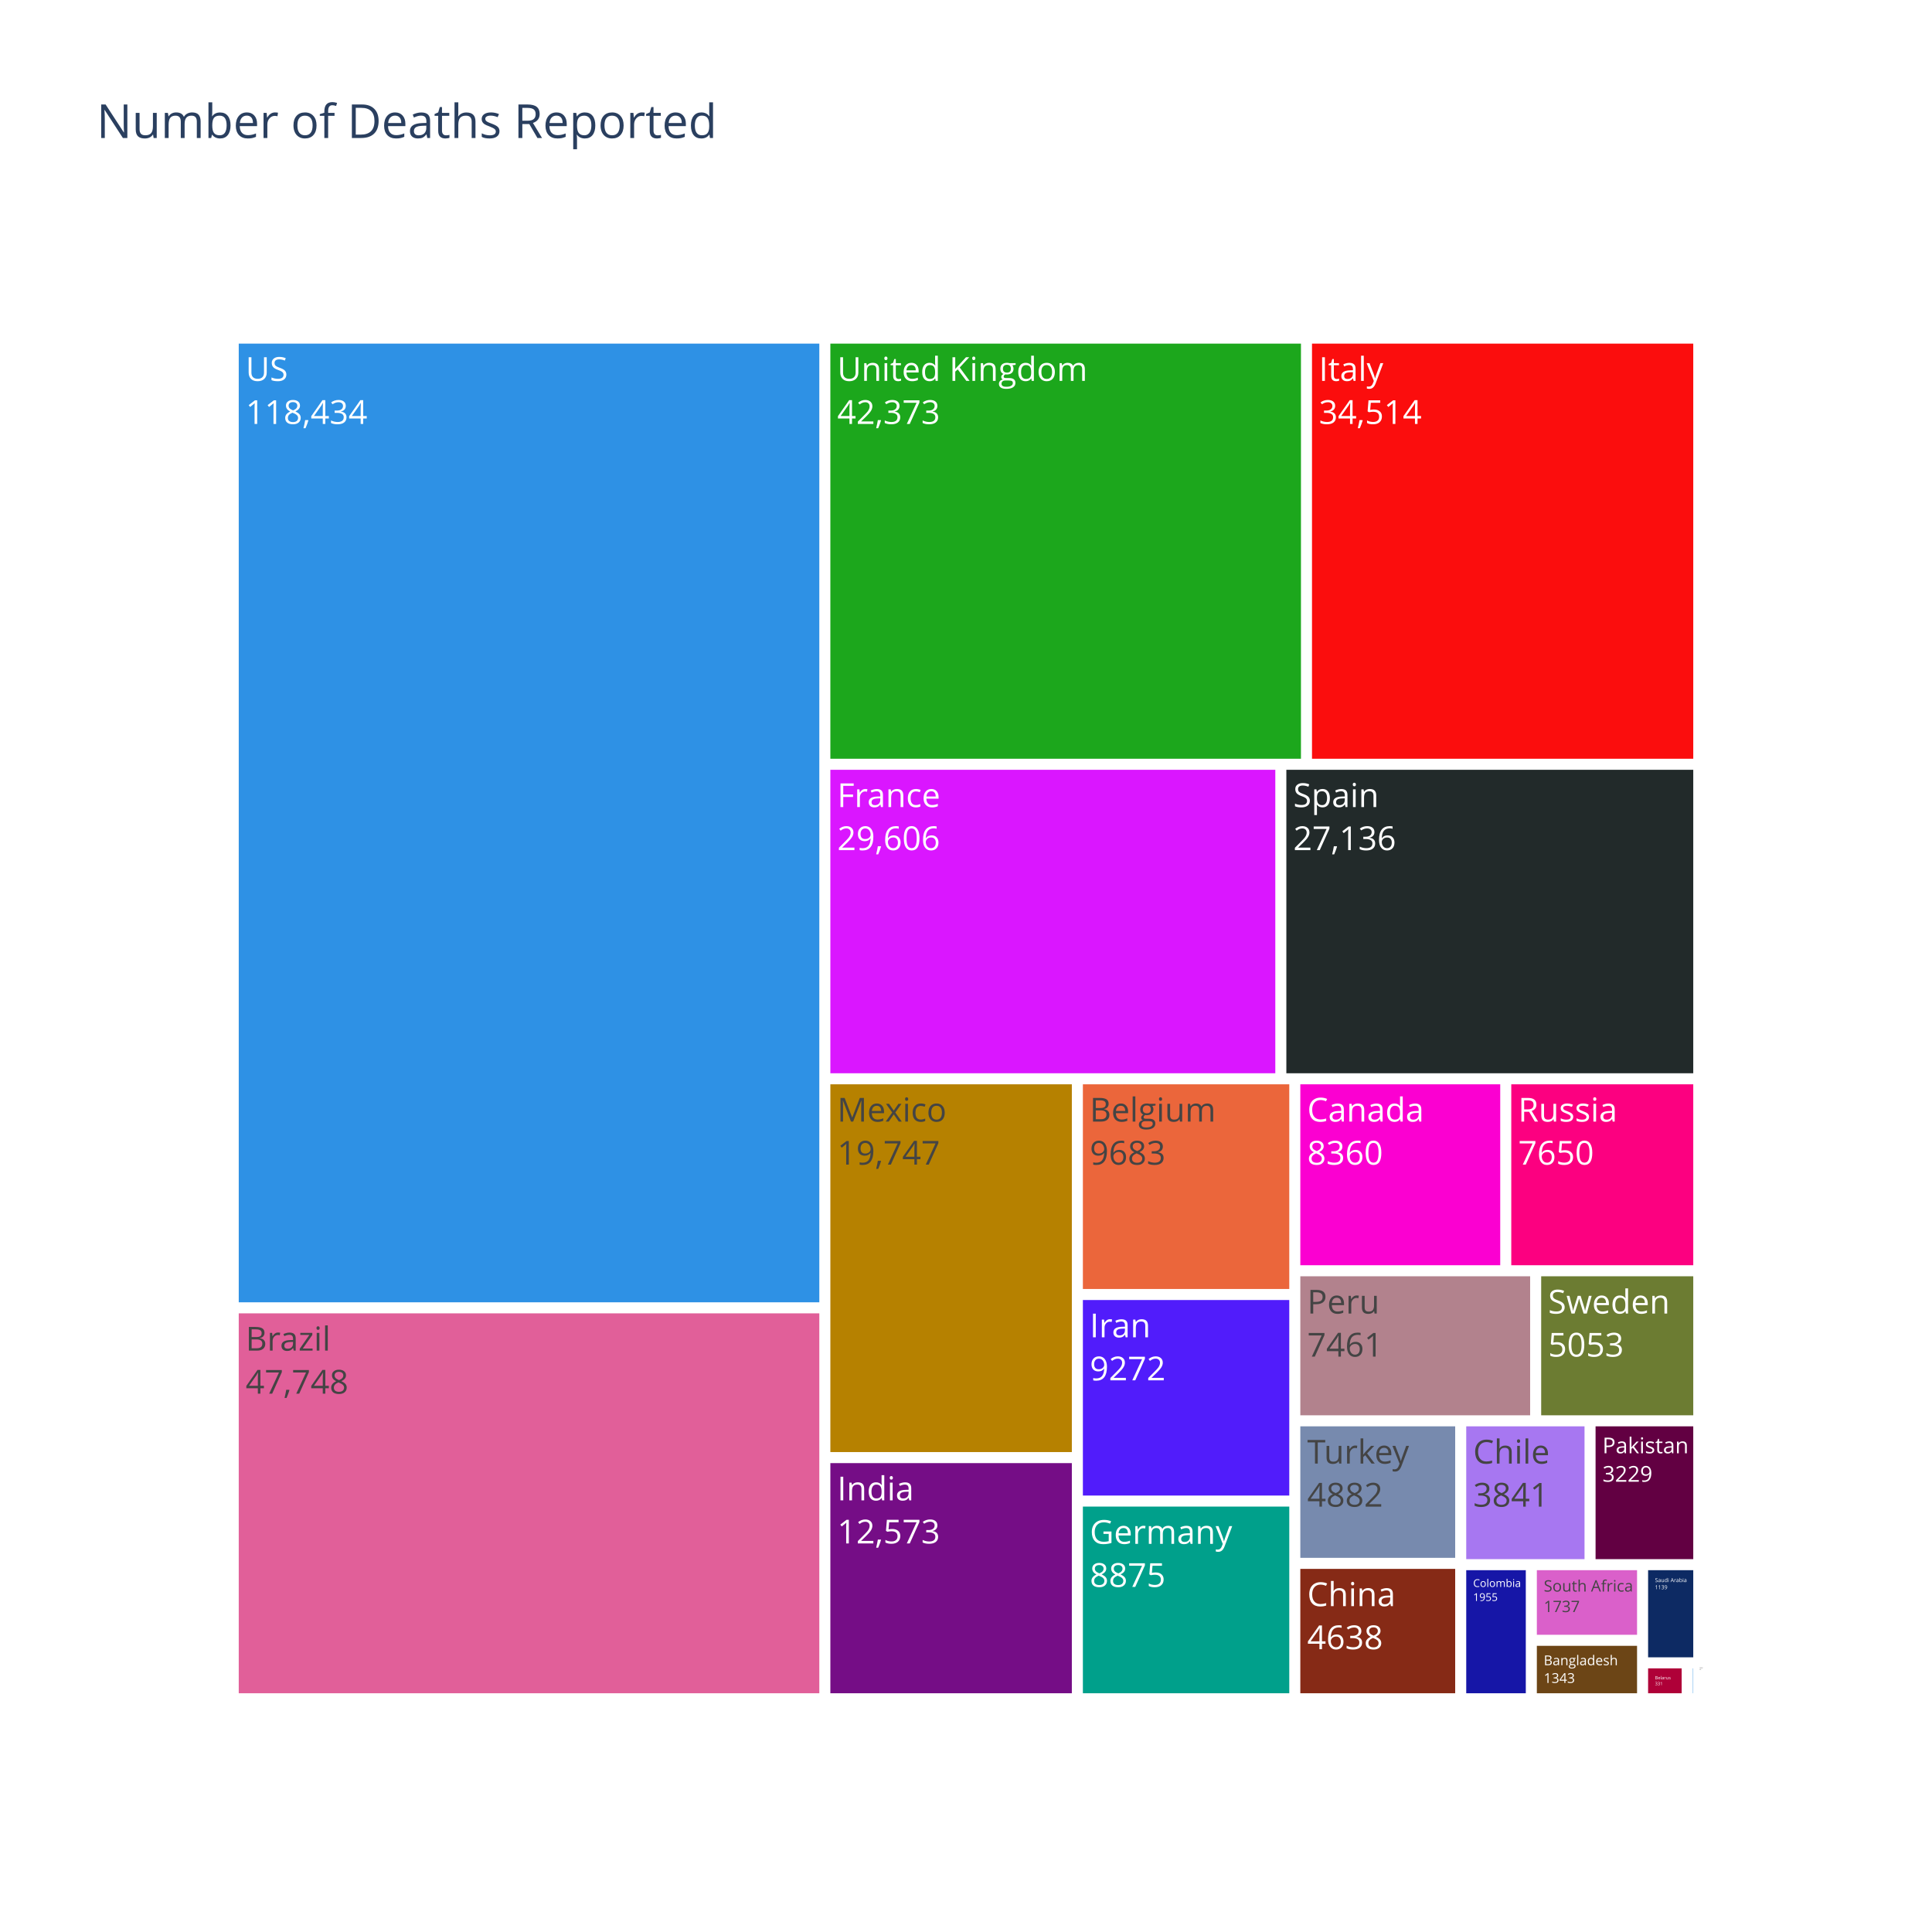
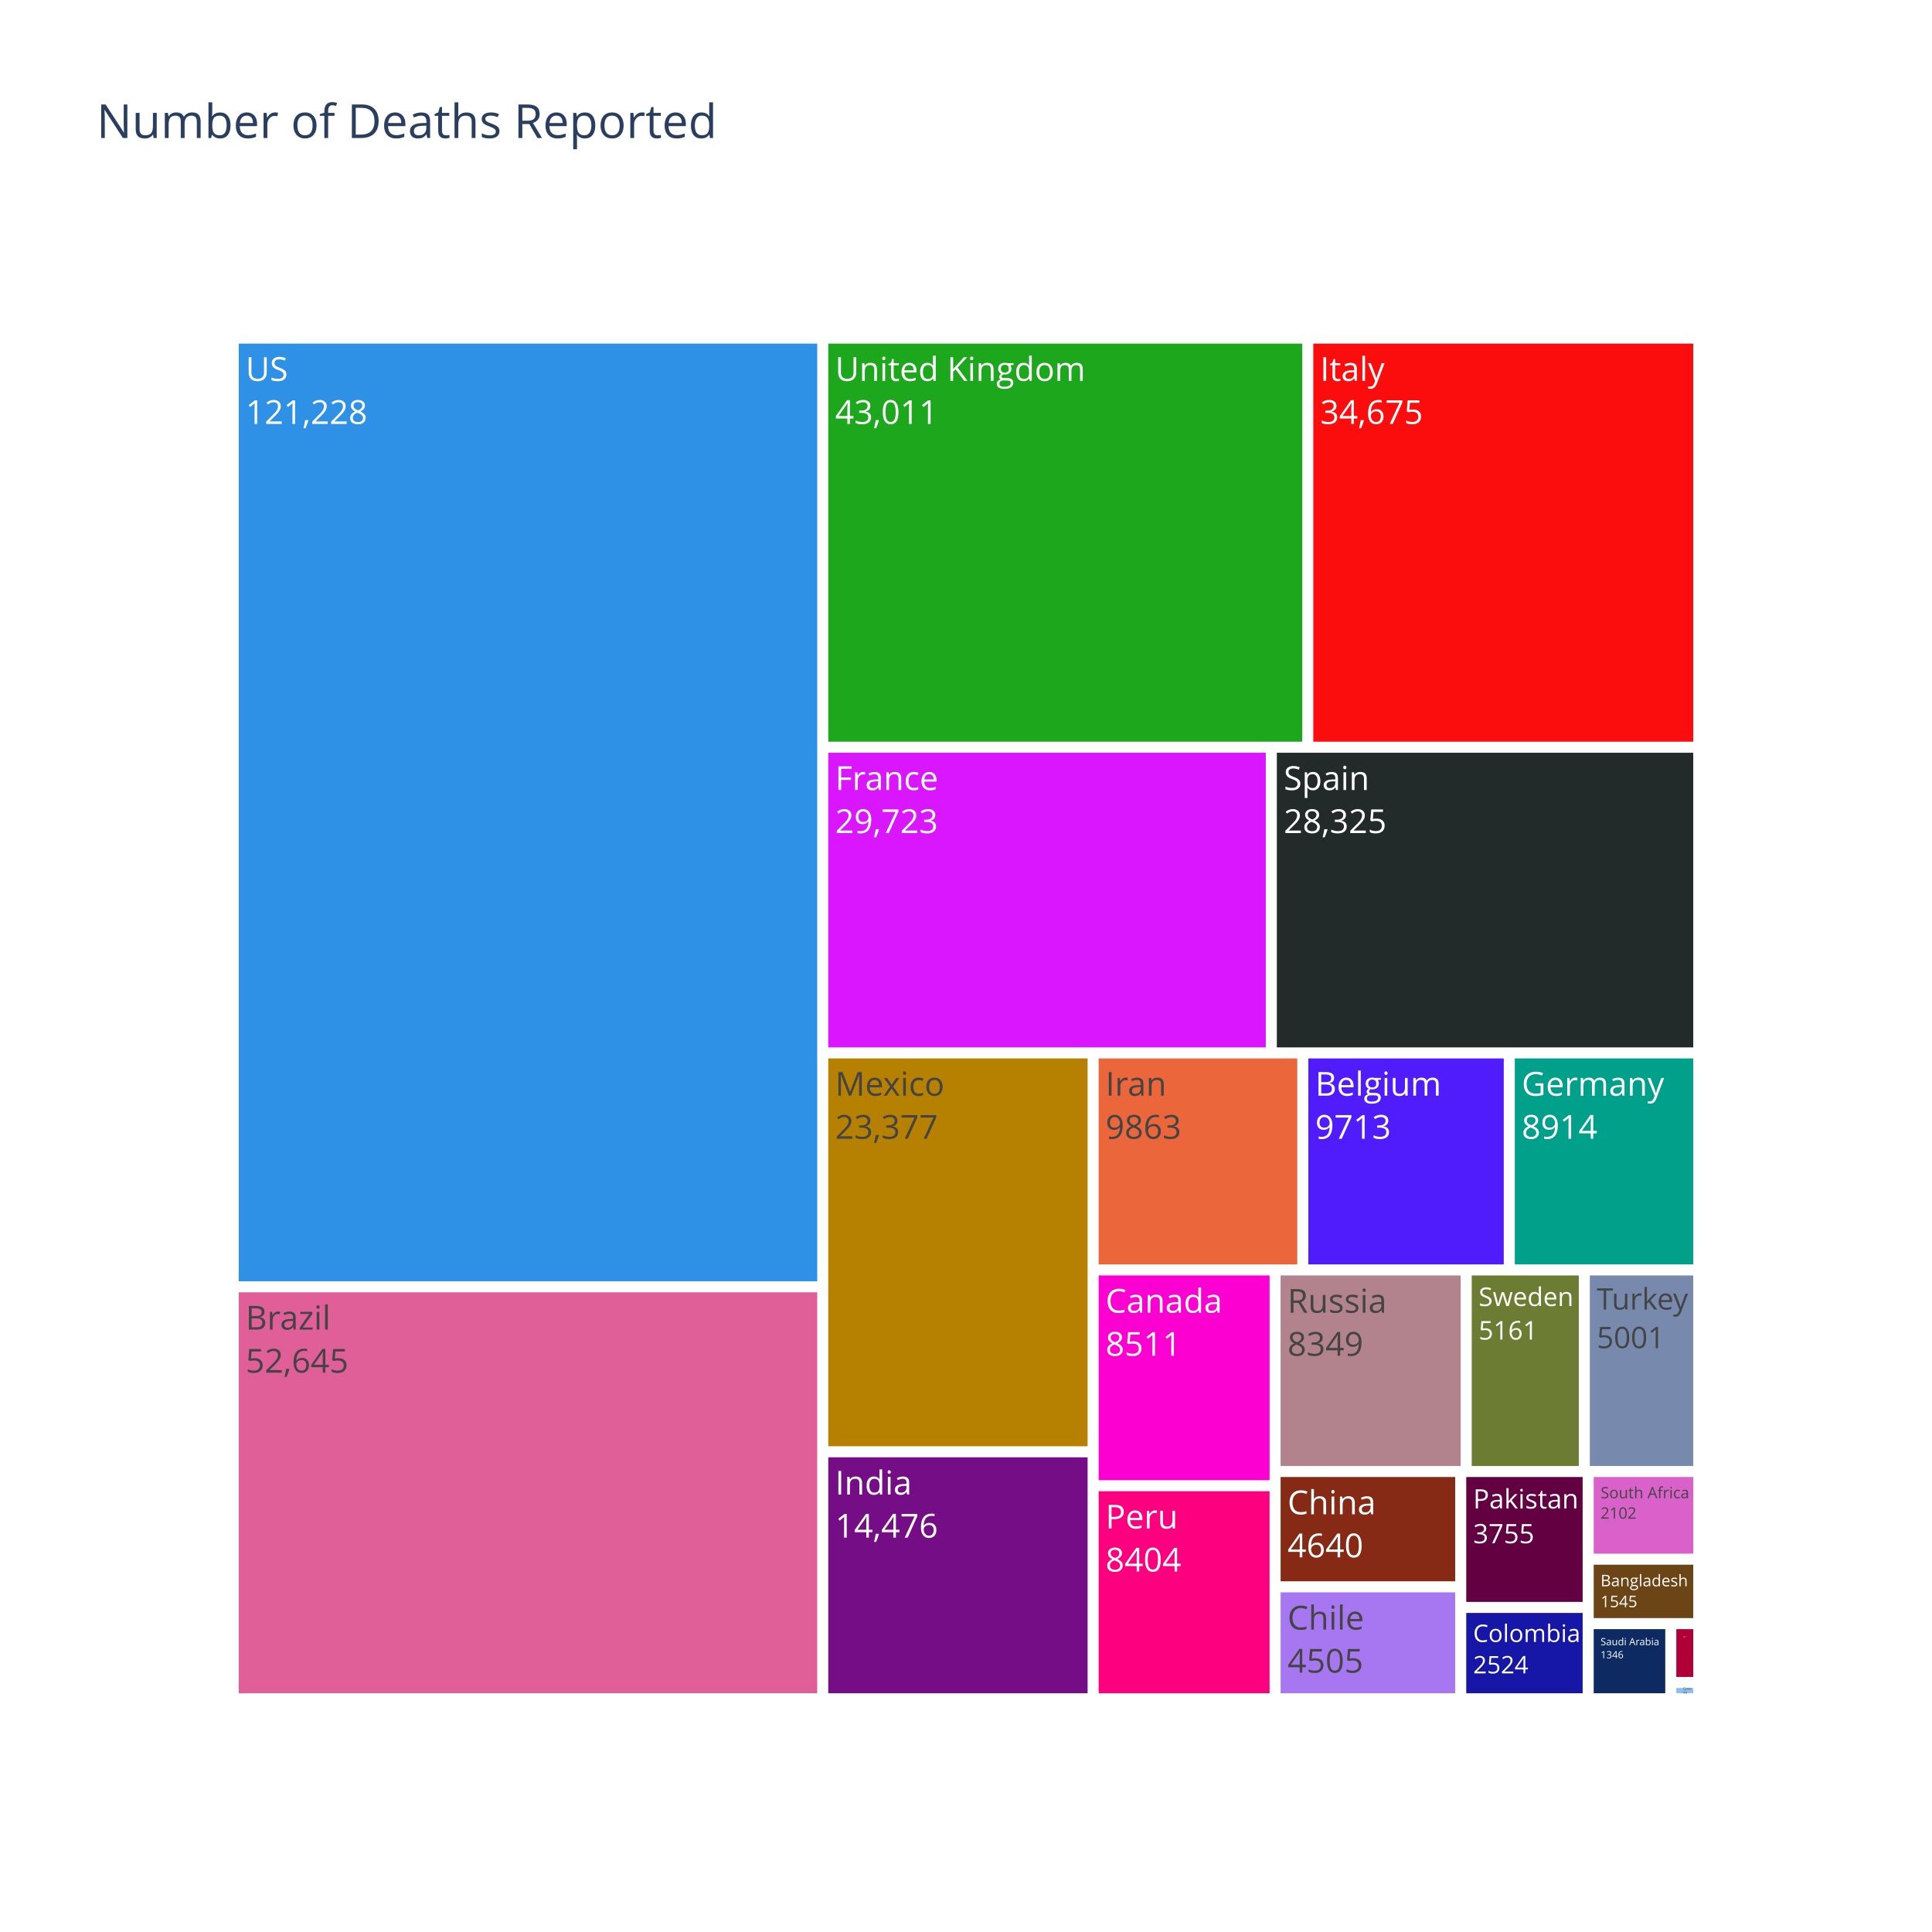
<svg xmlns="http://www.w3.org/2000/svg" class="main-svg" width="700" height="700" style="" viewBox="0 0 700 700">
  <rect x="0" y="0" width="700" height="700" style="fill: rgb(255, 255, 255); fill-opacity: 1;" />
-   <defs id="defs-93313b">
+   <defs id="defs-8f7957">
    <g class="clips" />
    <g class="gradients" />
  </defs>
  <g class="bglayer" />
  <g class="layer-below">
    <g class="imagelayer" />
    <g class="shapelayer" />
  </g>
  <g class="cartesianlayer" />
  <g class="polarlayer" />
  <g class="ternarylayer" />
  <g class="geolayer" />
  <g class="funnelarealayer" />
  <g class="pielayer" />
  <g class="treemaplayer">
    <g class="trace treemap" style="opacity: 1;">
      <g class="slice cursor-pointer">
        <path class="surface" d="M80,100L620,100L620,620L80,620Z" style="pointer-events: all; stroke-width: 0; fill: rgb(0, 0, 0); fill-opacity: 0; stroke: rgb(0, 0, 0); stroke-opacity: 0; opacity: 0;" />
        <g class="slicetext">
          <text data-notex="1" class="slicetext" text-anchor="start" x="0" y="0" style="font-family: 'Open Sans', verdana, arial, sans-serif; font-size: 12px; fill: rgb(42, 63, 95); fill-opacity: 1; white-space: pre;" transform="translate(86,114)"> </text>
        </g>
      </g>
      <g class="slice cursor-pointer">
-         <path class="surface" d="M86,124L297.355,124L297.355,472.349L86,472.349Z" style="pointer-events: all; stroke-width: 1; fill: rgb(46, 145, 229); fill-opacity: 1; stroke: rgb(255, 255, 255); stroke-opacity: 1; opacity: 1;" />
+         <path class="surface" d="M86,124L296.596,124L296.596,464.73L86,464.73Z" style="pointer-events: all; stroke-width: 1; fill: rgb(46, 145, 229); fill-opacity: 1; stroke: rgb(255, 255, 255); stroke-opacity: 1; opacity: 1;" />
        <g class="slicetext">
          <text data-notex="1" class="slicetext" text-anchor="start" x="0" y="0" style="font-family: 'Open Sans', verdana, arial, sans-serif; font-size: 12px; fill: rgb(255, 255, 255); fill-opacity: 1; white-space: pre;" transform="translate(89,138)">
            <tspan class="line" dy="0em" x="0" y="0">US</tspan>
-             <tspan class="line" dy="1.3em" x="0" y="0">118,434</tspan>
-           </text>
-         </g>
-       </g>
-       <g class="slice cursor-pointer">
-         <path class="surface" d="M86,475.349L297.355,475.349L297.355,614L86,614Z" style="pointer-events: all; stroke-width: 1; fill: rgb(225, 95, 153); fill-opacity: 1; stroke: rgb(255, 255, 255); stroke-opacity: 1; opacity: 1;" />
-         <g class="slicetext">
-           <text data-notex="1" class="slicetext" text-anchor="start" x="0" y="0" style="font-family: 'Open Sans', verdana, arial, sans-serif; font-size: 12px; fill: rgb(68, 68, 68); fill-opacity: 1; white-space: pre;" transform="translate(89,489.3495)">
+             <tspan class="line" dy="1.3em" x="0" y="0">121,228</tspan>
+           </text>
+         </g>
+       </g>
+       <g class="slice cursor-pointer">
+         <path class="surface" d="M86,467.73L296.596,467.73L296.596,614L86,614Z" style="pointer-events: all; stroke-width: 1; fill: rgb(225, 95, 153); fill-opacity: 1; stroke: rgb(255, 255, 255); stroke-opacity: 1; opacity: 1;" />
+         <g class="slicetext">
+           <text data-notex="1" class="slicetext" text-anchor="start" x="0" y="0" style="font-family: 'Open Sans', verdana, arial, sans-serif; font-size: 12px; fill: rgb(68, 68, 68); fill-opacity: 1; white-space: pre;" transform="translate(89,481.7302)">
            <tspan class="line" dy="0em" x="0" y="0">Brazil</tspan>
-             <tspan class="line" dy="1.3em" x="0" y="0">47,748</tspan>
-           </text>
-         </g>
-       </g>
-       <g class="slice cursor-pointer">
-         <path class="surface" d="M300.355,124L471.86,124L471.86,275.41L300.355,275.41Z" style="pointer-events: all; stroke-width: 1; fill: rgb(28, 167, 28); fill-opacity: 1; stroke: rgb(255, 255, 255); stroke-opacity: 1; opacity: 1;" />
-         <g class="slicetext">
-           <text data-notex="1" class="slicetext" text-anchor="start" x="0" y="0" style="font-family: 'Open Sans', verdana, arial, sans-serif; font-size: 12px; fill: rgb(255, 255, 255); fill-opacity: 1; white-space: pre;" transform="translate(303.3549,138)">
+             <tspan class="line" dy="1.3em" x="0" y="0">52,645</tspan>
+           </text>
+         </g>
+       </g>
+       <g class="slice cursor-pointer">
+         <path class="surface" d="M299.596,124L472.327,124L472.327,269.23L299.596,269.23Z" style="pointer-events: all; stroke-width: 1; fill: rgb(28, 167, 28); fill-opacity: 1; stroke: rgb(255, 255, 255); stroke-opacity: 1; opacity: 1;" />
+         <g class="slicetext">
+           <text data-notex="1" class="slicetext" text-anchor="start" x="0" y="0" style="font-family: 'Open Sans', verdana, arial, sans-serif; font-size: 12px; fill: rgb(255, 255, 255); fill-opacity: 1; white-space: pre;" transform="translate(302.5958,138)">
            <tspan class="line" dy="0em" x="0" y="0">United Kingdom</tspan>
-             <tspan class="line" dy="1.3em" x="0" y="0">42,373</tspan>
-           </text>
-         </g>
-       </g>
-       <g class="slice cursor-pointer">
-         <path class="surface" d="M474.86,124L614,124L614,275.41L474.86,275.41Z" style="pointer-events: all; stroke-width: 1; fill: rgb(251, 13, 13); fill-opacity: 1; stroke: rgb(255, 255, 255); stroke-opacity: 1; opacity: 1;" />
-         <g class="slicetext">
-           <text data-notex="1" class="slicetext" text-anchor="start" x="0" y="0" style="font-family: 'Open Sans', verdana, arial, sans-serif; font-size: 12px; fill: rgb(255, 255, 255); fill-opacity: 1; white-space: pre;" transform="translate(477.8604,138)">
+             <tspan class="line" dy="1.3em" x="0" y="0">43,011</tspan>
+           </text>
+         </g>
+       </g>
+       <g class="slice cursor-pointer">
+         <path class="surface" d="M475.327,124L614,124L614,269.23L475.327,269.23Z" style="pointer-events: all; stroke-width: 1; fill: rgb(251, 13, 13); fill-opacity: 1; stroke: rgb(255, 255, 255); stroke-opacity: 1; opacity: 1;" />
+         <g class="slicetext">
+           <text data-notex="1" class="slicetext" text-anchor="start" x="0" y="0" style="font-family: 'Open Sans', verdana, arial, sans-serif; font-size: 12px; fill: rgb(255, 255, 255); fill-opacity: 1; white-space: pre;" transform="translate(478.3272,138)">
            <tspan class="line" dy="0em" x="0" y="0">Italy</tspan>
-             <tspan class="line" dy="1.3em" x="0" y="0">34,514</tspan>
-           </text>
-         </g>
-       </g>
-       <g class="slice cursor-pointer">
-         <path class="surface" d="M300.355,278.41L462.569,278.41L462.569,389.364L300.355,389.364Z" style="pointer-events: all; stroke-width: 1; fill: rgb(218, 22, 255); fill-opacity: 1; stroke: rgb(255, 255, 255); stroke-opacity: 1; opacity: 1;" />
-         <g class="slicetext">
-           <text data-notex="1" class="slicetext" text-anchor="start" x="0" y="0" style="font-family: 'Open Sans', verdana, arial, sans-serif; font-size: 12px; fill: rgb(255, 255, 255); fill-opacity: 1; white-space: pre;" transform="translate(303.3549,292.4104)">
+             <tspan class="line" dy="1.3em" x="0" y="0">34,675</tspan>
+           </text>
+         </g>
+       </g>
+       <g class="slice cursor-pointer">
+         <path class="surface" d="M299.596,272.23L459.12,272.23L459.12,379.99L299.596,379.99Z" style="pointer-events: all; stroke-width: 1; fill: rgb(218, 22, 255); fill-opacity: 1; stroke: rgb(255, 255, 255); stroke-opacity: 1; opacity: 1;" />
+         <g class="slicetext">
+           <text data-notex="1" class="slicetext" text-anchor="start" x="0" y="0" style="font-family: 'Open Sans', verdana, arial, sans-serif; font-size: 12px; fill: rgb(255, 255, 255); fill-opacity: 1; white-space: pre;" transform="translate(302.5958,286.2305)">
            <tspan class="line" dy="0em" x="0" y="0">France</tspan>
-             <tspan class="line" dy="1.3em" x="0" y="0">29,606</tspan>
-           </text>
-         </g>
-       </g>
-       <g class="slice cursor-pointer">
-         <path class="surface" d="M465.569,278.41L614,278.41L614,389.364L465.569,389.364Z" style="pointer-events: all; stroke-width: 1; fill: rgb(34, 42, 42); fill-opacity: 1; stroke: rgb(255, 255, 255); stroke-opacity: 1; opacity: 1;" />
-         <g class="slicetext">
-           <text data-notex="1" class="slicetext" text-anchor="start" x="0" y="0" style="font-family: 'Open Sans', verdana, arial, sans-serif; font-size: 12px; fill: rgb(255, 255, 255); fill-opacity: 1; white-space: pre;" transform="translate(468.5693,292.4104)">
+             <tspan class="line" dy="1.3em" x="0" y="0">29,723</tspan>
+           </text>
+         </g>
+       </g>
+       <g class="slice cursor-pointer">
+         <path class="surface" d="M462.12,272.23L614,272.23L614,379.99L462.12,379.99Z" style="pointer-events: all; stroke-width: 1; fill: rgb(34, 42, 42); fill-opacity: 1; stroke: rgb(255, 255, 255); stroke-opacity: 1; opacity: 1;" />
+         <g class="slicetext">
+           <text data-notex="1" class="slicetext" text-anchor="start" x="0" y="0" style="font-family: 'Open Sans', verdana, arial, sans-serif; font-size: 12px; fill: rgb(255, 255, 255); fill-opacity: 1; white-space: pre;" transform="translate(465.12,286.2305)">
            <tspan class="line" dy="0em" x="0" y="0">Spain</tspan>
-             <tspan class="line" dy="1.3em" x="0" y="0">27,136</tspan>
-           </text>
-         </g>
-       </g>
-       <g class="slice cursor-pointer">
-         <path class="surface" d="M300.355,392.364L388.848,392.364L388.848,526.613L300.355,526.613Z" style="pointer-events: all; stroke-width: 1; fill: rgb(182, 129, 0); fill-opacity: 1; stroke: rgb(255, 255, 255); stroke-opacity: 1; opacity: 1;" />
-         <g class="slicetext">
-           <text data-notex="1" class="slicetext" text-anchor="start" x="0" y="0" style="font-family: 'Open Sans', verdana, arial, sans-serif; font-size: 12px; fill: rgb(68, 68, 68); fill-opacity: 1; white-space: pre;" transform="translate(303.3549,406.3641)">
+             <tspan class="line" dy="1.3em" x="0" y="0">28,325</tspan>
+           </text>
+         </g>
+       </g>
+       <g class="slice cursor-pointer">
+         <path class="surface" d="M299.596,382.99L394.561,382.99L394.561,524.508L299.596,524.508Z" style="pointer-events: all; stroke-width: 1; fill: rgb(182, 129, 0); fill-opacity: 1; stroke: rgb(255, 255, 255); stroke-opacity: 1; opacity: 1;" />
+         <g class="slicetext">
+           <text data-notex="1" class="slicetext" text-anchor="start" x="0" y="0" style="font-family: 'Open Sans', verdana, arial, sans-serif; font-size: 12px; fill: rgb(68, 68, 68); fill-opacity: 1; white-space: pre;" transform="translate(302.5958,396.9902)">
            <tspan class="line" dy="0em" x="0" y="0">Mexico</tspan>
-             <tspan class="line" dy="1.3em" x="0" y="0">19,747</tspan>
-           </text>
-         </g>
-       </g>
-       <g class="slice cursor-pointer">
-         <path class="surface" d="M300.355,529.613L388.848,529.613L388.848,614L300.355,614Z" style="pointer-events: all; stroke-width: 1; fill: rgb(117, 13, 134); fill-opacity: 1; stroke: rgb(255, 255, 255); stroke-opacity: 1; opacity: 1;" />
-         <g class="slicetext">
-           <text data-notex="1" class="slicetext" text-anchor="start" x="0" y="0" style="font-family: 'Open Sans', verdana, arial, sans-serif; font-size: 12px; fill: rgb(255, 255, 255); fill-opacity: 1; white-space: pre;" transform="translate(303.3549,543.613)">
+             <tspan class="line" dy="1.3em" x="0" y="0">23,377</tspan>
+           </text>
+         </g>
+       </g>
+       <g class="slice cursor-pointer">
+         <path class="surface" d="M299.596,527.508L394.561,527.508L394.561,614L299.596,614Z" style="pointer-events: all; stroke-width: 1; fill: rgb(117, 13, 134); fill-opacity: 1; stroke: rgb(255, 255, 255); stroke-opacity: 1; opacity: 1;" />
+         <g class="slicetext">
+           <text data-notex="1" class="slicetext" text-anchor="start" x="0" y="0" style="font-family: 'Open Sans', verdana, arial, sans-serif; font-size: 12px; fill: rgb(255, 255, 255); fill-opacity: 1; white-space: pre;" transform="translate(302.5958,541.5084)">
            <tspan class="line" dy="0em" x="0" y="0">India</tspan>
-             <tspan class="line" dy="1.3em" x="0" y="0">12,573</tspan>
-           </text>
-         </g>
-       </g>
-       <g class="slice cursor-pointer">
-         <path class="surface" d="M391.848,392.364L467.631,392.364L467.631,467.523L391.848,467.523Z" style="pointer-events: all; stroke-width: 1; fill: rgb(235, 102, 59); fill-opacity: 1; stroke: rgb(255, 255, 255); stroke-opacity: 1; opacity: 1;" />
-         <g class="slicetext">
-           <text data-notex="1" class="slicetext" text-anchor="start" x="0" y="0" style="font-family: 'Open Sans', verdana, arial, sans-serif; font-size: 12px; fill: rgb(68, 68, 68); fill-opacity: 1; white-space: pre;" transform="translate(394.8481,406.3641)">
+             <tspan class="line" dy="1.3em" x="0" y="0">14,476</tspan>
+           </text>
+         </g>
+       </g>
+       <g class="slice cursor-pointer">
+         <path class="surface" d="M397.561,382.99L470.529,382.99L470.529,458.62L397.561,458.62Z" style="pointer-events: all; stroke-width: 1; fill: rgb(235, 102, 59); fill-opacity: 1; stroke: rgb(255, 255, 255); stroke-opacity: 1; opacity: 1;" />
+         <g class="slicetext">
+           <text data-notex="1" class="slicetext" text-anchor="start" x="0" y="0" style="font-family: 'Open Sans', verdana, arial, sans-serif; font-size: 12px; fill: rgb(68, 68, 68); fill-opacity: 1; white-space: pre;" transform="translate(400.5614,396.9902)">
+             <tspan class="line" dy="0em" x="0" y="0">Iran</tspan>
+             <tspan class="line" dy="1.3em" x="0" y="0">9863</tspan>
+           </text>
+         </g>
+       </g>
+       <g class="slice cursor-pointer">
+         <path class="surface" d="M473.529,382.99L545.342,382.99L545.342,458.62L473.529,458.62Z" style="pointer-events: all; stroke-width: 1; fill: rgb(81, 28, 251); fill-opacity: 1; stroke: rgb(255, 255, 255); stroke-opacity: 1; opacity: 1;" />
+         <g class="slicetext">
+           <text data-notex="1" class="slicetext" text-anchor="start" x="0" y="0" style="font-family: 'Open Sans', verdana, arial, sans-serif; font-size: 12px; fill: rgb(255, 255, 255); fill-opacity: 1; white-space: pre;" transform="translate(476.5292,396.9902)">
            <tspan class="line" dy="0em" x="0" y="0">Belgium</tspan>
-             <tspan class="line" dy="1.3em" x="0" y="0">9683</tspan>
-           </text>
-         </g>
-       </g>
-       <g class="slice cursor-pointer">
-         <path class="surface" d="M391.848,470.523L467.631,470.523L467.631,542.364L391.848,542.364Z" style="pointer-events: all; stroke-width: 1; fill: rgb(81, 28, 251); fill-opacity: 1; stroke: rgb(255, 255, 255); stroke-opacity: 1; opacity: 1;" />
-         <g class="slicetext">
-           <text data-notex="1" class="slicetext" text-anchor="start" x="0" y="0" style="font-family: 'Open Sans', verdana, arial, sans-serif; font-size: 12px; fill: rgb(255, 255, 255); fill-opacity: 1; white-space: pre;" transform="translate(394.8481,484.5226)">
-             <tspan class="line" dy="0em" x="0" y="0">Iran</tspan>
-             <tspan class="line" dy="1.3em" x="0" y="0">9272</tspan>
-           </text>
-         </g>
-       </g>
-       <g class="slice cursor-pointer">
-         <path class="surface" d="M391.848,545.364L467.631,545.364L467.631,614L391.848,614Z" style="pointer-events: all; stroke-width: 1; fill: rgb(0, 160, 139); fill-opacity: 1; stroke: rgb(255, 255, 255); stroke-opacity: 1; opacity: 1;" />
-         <g class="slicetext">
-           <text data-notex="1" class="slicetext" text-anchor="start" x="0" y="0" style="font-family: 'Open Sans', verdana, arial, sans-serif; font-size: 12px; fill: rgb(255, 255, 255); fill-opacity: 1; white-space: pre;" transform="translate(394.8481,559.3635)">
+             <tspan class="line" dy="1.3em" x="0" y="0">9713</tspan>
+           </text>
+         </g>
+       </g>
+       <g class="slice cursor-pointer">
+         <path class="surface" d="M548.342,382.99L614,382.99L614,458.62L548.342,458.62Z" style="pointer-events: all; stroke-width: 1; fill: rgb(0, 160, 139); fill-opacity: 1; stroke: rgb(255, 255, 255); stroke-opacity: 1; opacity: 1;" />
+         <g class="slicetext">
+           <text data-notex="1" class="slicetext" text-anchor="start" x="0" y="0" style="font-family: 'Open Sans', verdana, arial, sans-serif; font-size: 12px; fill: rgb(255, 255, 255); fill-opacity: 1; white-space: pre;" transform="translate(551.3417,396.9902)">
            <tspan class="line" dy="0em" x="0" y="0">Germany</tspan>
-             <tspan class="line" dy="1.3em" x="0" y="0">8875</tspan>
-           </text>
-         </g>
-       </g>
-       <g class="slice cursor-pointer">
-         <path class="surface" d="M470.631,392.364L544.061,392.364L544.061,458.921L470.631,458.921Z" style="pointer-events: all; stroke-width: 1; fill: rgb(251, 0, 209); fill-opacity: 1; stroke: rgb(255, 255, 255); stroke-opacity: 1; opacity: 1;" />
-         <g class="slicetext">
-           <text data-notex="1" class="slicetext" text-anchor="start" x="0" y="0" style="font-family: 'Open Sans', verdana, arial, sans-serif; font-size: 12px; fill: rgb(255, 255, 255); fill-opacity: 1; white-space: pre;" transform="translate(473.6307,406.3641)">
+             <tspan class="line" dy="1.3em" x="0" y="0">8914</tspan>
+           </text>
+         </g>
+       </g>
+       <g class="slice cursor-pointer">
+         <path class="surface" d="M397.561,461.62L460.492,461.62L460.492,536.801L397.561,536.801Z" style="pointer-events: all; stroke-width: 1; fill: rgb(251, 0, 209); fill-opacity: 1; stroke: rgb(255, 255, 255); stroke-opacity: 1; opacity: 1;" />
+         <g class="slicetext">
+           <text data-notex="1" class="slicetext" text-anchor="start" x="0" y="0" style="font-family: 'Open Sans', verdana, arial, sans-serif; font-size: 12px; fill: rgb(255, 255, 255); fill-opacity: 1; white-space: pre;" transform="translate(400.5614,475.62)">
            <tspan class="line" dy="0em" x="0" y="0">Canada</tspan>
-             <tspan class="line" dy="1.3em" x="0" y="0">8360</tspan>
-           </text>
-         </g>
-       </g>
-       <g class="slice cursor-pointer">
-         <path class="surface" d="M547.061,392.364L614,392.364L614,458.921L547.061,458.921Z" style="pointer-events: all; stroke-width: 1; fill: rgb(252, 0, 128); fill-opacity: 1; stroke: rgb(255, 255, 255); stroke-opacity: 1; opacity: 1;" />
-         <g class="slicetext">
-           <text data-notex="1" class="slicetext" text-anchor="start" x="0" y="0" style="font-family: 'Open Sans', verdana, arial, sans-serif; font-size: 12px; fill: rgb(255, 255, 255); fill-opacity: 1; white-space: pre;" transform="translate(550.0609,406.3641)">
+             <tspan class="line" dy="1.3em" x="0" y="0">8511</tspan>
+           </text>
+         </g>
+       </g>
+       <g class="slice cursor-pointer">
+         <path class="surface" d="M397.561,539.801L460.492,539.801L460.492,614L397.561,614Z" style="pointer-events: all; stroke-width: 1; fill: rgb(252, 0, 128); fill-opacity: 1; stroke: rgb(255, 255, 255); stroke-opacity: 1; opacity: 1;" />
+         <g class="slicetext">
+           <text data-notex="1" class="slicetext" text-anchor="start" x="0" y="0" style="font-family: 'Open Sans', verdana, arial, sans-serif; font-size: 12px; fill: rgb(255, 255, 255); fill-opacity: 1; white-space: pre;" transform="translate(400.5614,553.8014)">
+             <tspan class="line" dy="0em" x="0" y="0">Peru</tspan>
+             <tspan class="line" dy="1.3em" x="0" y="0">8404</tspan>
+           </text>
+         </g>
+       </g>
+       <g class="slice cursor-pointer">
+         <path class="surface" d="M463.492,461.62L529.728,461.62L529.728,531.651L463.492,531.651Z" style="pointer-events: all; stroke-width: 1; fill: rgb(178, 130, 141); fill-opacity: 1; stroke: rgb(255, 255, 255); stroke-opacity: 1; opacity: 1;" />
+         <g class="slicetext">
+           <text data-notex="1" class="slicetext" text-anchor="start" x="0" y="0" style="font-family: 'Open Sans', verdana, arial, sans-serif; font-size: 12px; fill: rgb(68, 68, 68); fill-opacity: 1; white-space: pre;" transform="translate(466.4916,475.62)">
            <tspan class="line" dy="0em" x="0" y="0">Russia</tspan>
-             <tspan class="line" dy="1.3em" x="0" y="0">7650</tspan>
-           </text>
-         </g>
-       </g>
-       <g class="slice cursor-pointer">
-         <path class="surface" d="M470.631,461.921L554.898,461.921L554.898,513.289L470.631,513.289Z" style="pointer-events: all; stroke-width: 1; fill: rgb(178, 130, 141); fill-opacity: 1; stroke: rgb(255, 255, 255); stroke-opacity: 1; opacity: 1;" />
-         <g class="slicetext">
-           <text data-notex="1" class="slicetext" text-anchor="start" x="0" y="0" style="font-family: 'Open Sans', verdana, arial, sans-serif; font-size: 12px; fill: rgb(68, 68, 68); fill-opacity: 1; white-space: pre;" transform="translate(473.6307,475.9206)">
-             <tspan class="line" dy="0em" x="0" y="0">Peru</tspan>
-             <tspan class="line" dy="1.3em" x="0" y="0">7461</tspan>
-           </text>
-         </g>
-       </g>
-       <g class="slice cursor-pointer">
-         <path class="surface" d="M557.898,461.921L614,461.921L614,513.289L557.898,513.289Z" style="pointer-events: all; stroke-width: 1; fill: rgb(108, 124, 50); fill-opacity: 1; stroke: rgb(255, 255, 255); stroke-opacity: 1; opacity: 1;" />
-         <g class="slicetext">
-           <text data-notex="1" class="slicetext" text-anchor="start" x="0" y="0" style="font-family: 'Open Sans', verdana, arial, sans-serif; font-size: 12px; fill: rgb(255, 255, 255); fill-opacity: 1; white-space: pre;" transform="translate(560.8979,475.9206)">
+             <tspan class="line" dy="1.3em" x="0" y="0">8349</tspan>
+           </text>
+         </g>
+       </g>
+       <g class="slice cursor-pointer">
+         <path class="surface" d="M532.728,461.62L572.528,461.62L572.528,531.651L532.728,531.651Z" style="pointer-events: all; stroke-width: 1; fill: rgb(108, 124, 50); fill-opacity: 1; stroke: rgb(255, 255, 255); stroke-opacity: 1; opacity: 1;" />
+         <g class="slicetext">
+           <text data-notex="1" class="slicetext" text-anchor="start" x="0" y="0" style="font-family: 'Open Sans', verdana, arial, sans-serif; font-size: 12px; fill: rgb(255, 255, 255); fill-opacity: 1; white-space: pre;" transform="translate(535.7284,473.1916)scale(0.7792333)">
            <tspan class="line" dy="0em" x="0" y="0">Sweden</tspan>
-             <tspan class="line" dy="1.3em" x="0" y="0">5053</tspan>
-           </text>
-         </g>
-       </g>
-       <g class="slice cursor-pointer">
-         <path class="surface" d="M470.631,516.289L527.742,516.289L527.742,564.935L470.631,564.935Z" style="pointer-events: all; stroke-width: 1; fill: rgb(119, 138, 174); fill-opacity: 1; stroke: rgb(255, 255, 255); stroke-opacity: 1; opacity: 1;" />
-         <g class="slicetext">
-           <text data-notex="1" class="slicetext" text-anchor="start" x="0" y="0" style="font-family: 'Open Sans', verdana, arial, sans-serif; font-size: 12px; fill: rgb(68, 68, 68); fill-opacity: 1; white-space: pre;" transform="translate(473.6307,530.2886)">
+             <tspan class="line" dy="1.3em" x="0" y="0">5161</tspan>
+           </text>
+         </g>
+       </g>
+       <g class="slice cursor-pointer">
+         <path class="surface" d="M575.528,461.62L614,461.62L614,531.651L575.528,531.651Z" style="pointer-events: all; stroke-width: 1; fill: rgb(119, 138, 174); fill-opacity: 1; stroke: rgb(255, 255, 255); stroke-opacity: 1; opacity: 1;" />
+         <g class="slicetext">
+           <text data-notex="1" class="slicetext" text-anchor="start" x="0" y="0" style="font-family: 'Open Sans', verdana, arial, sans-serif; font-size: 12px; fill: rgb(68, 68, 68); fill-opacity: 1; white-space: pre;" transform="translate(578.5276,474.4779)scale(0.8961764)">
            <tspan class="line" dy="0em" x="0" y="0">Turkey</tspan>
-             <tspan class="line" dy="1.3em" x="0" y="0">4882</tspan>
-           </text>
-         </g>
-       </g>
-       <g class="slice cursor-pointer">
-         <path class="surface" d="M470.631,567.935L527.742,567.935L527.742,614L470.631,614Z" style="pointer-events: all; stroke-width: 1; fill: rgb(134, 42, 22); fill-opacity: 1; stroke: rgb(255, 255, 255); stroke-opacity: 1; opacity: 1;" />
-         <g class="slicetext">
-           <text data-notex="1" class="slicetext" text-anchor="start" x="0" y="0" style="font-family: 'Open Sans', verdana, arial, sans-serif; font-size: 12px; fill: rgb(255, 255, 255); fill-opacity: 1; white-space: pre;" transform="translate(473.6307,581.9349)">
+             <tspan class="line" dy="1.3em" x="0" y="0">5001</tspan>
+           </text>
+         </g>
+       </g>
+       <g class="slice cursor-pointer">
+         <path class="surface" d="M463.492,534.651L527.748,534.651L527.748,573.433L463.492,573.433Z" style="pointer-events: all; stroke-width: 1; fill: rgb(134, 42, 22); fill-opacity: 1; stroke: rgb(255, 255, 255); stroke-opacity: 1; opacity: 1;" />
+         <g class="slicetext">
+           <text data-notex="1" class="slicetext" text-anchor="start" x="0" y="0" style="font-family: 'Open Sans', verdana, arial, sans-serif; font-size: 12px; fill: rgb(255, 255, 255); fill-opacity: 1; white-space: pre;" transform="translate(466.4916,548.6506)">
            <tspan class="line" dy="0em" x="0" y="0">China</tspan>
-             <tspan class="line" dy="1.3em" x="0" y="0">4638</tspan>
-           </text>
-         </g>
-       </g>
-       <g class="slice cursor-pointer">
-         <path class="surface" d="M530.742,516.289L574.604,516.289L574.604,565.41L530.742,565.41Z" style="pointer-events: all; stroke-width: 1; fill: rgb(167, 119, 241); fill-opacity: 1; stroke: rgb(255, 255, 255); stroke-opacity: 1; opacity: 1;" />
-         <g class="slicetext">
-           <text data-notex="1" class="slicetext" text-anchor="start" x="0" y="0" style="font-family: 'Open Sans', verdana, arial, sans-serif; font-size: 12px; fill: rgb(68, 68, 68); fill-opacity: 1; white-space: pre;" transform="translate(533.7418,530.2886)">
+             <tspan class="line" dy="1.3em" x="0" y="0">4640</tspan>
+           </text>
+         </g>
+       </g>
+       <g class="slice cursor-pointer">
+         <path class="surface" d="M463.492,576.433L527.748,576.433L527.748,614L463.492,614Z" style="pointer-events: all; stroke-width: 1; fill: rgb(167, 119, 241); fill-opacity: 1; stroke: rgb(255, 255, 255); stroke-opacity: 1; opacity: 1;" />
+         <g class="slicetext">
+           <text data-notex="1" class="slicetext" text-anchor="start" x="0" y="0" style="font-family: 'Open Sans', verdana, arial, sans-serif; font-size: 12px; fill: rgb(68, 68, 68); fill-opacity: 1; white-space: pre;" transform="translate(466.4916,590.4332)">
            <tspan class="line" dy="0em" x="0" y="0">Chile</tspan>
-             <tspan class="line" dy="1.3em" x="0" y="0">3841</tspan>
-           </text>
-         </g>
-       </g>
-       <g class="slice cursor-pointer">
-         <path class="surface" d="M577.604,516.289L614,516.289L614,565.41L577.604,565.41Z" style="pointer-events: all; stroke-width: 1; fill: rgb(98, 0, 66); fill-opacity: 1; stroke: rgb(255, 255, 255); stroke-opacity: 1; opacity: 1;" />
-         <g class="slicetext">
-           <text data-notex="1" class="slicetext" text-anchor="start" x="0" y="0" style="font-family: 'Open Sans', verdana, arial, sans-serif; font-size: 12px; fill: rgb(255, 255, 255); fill-opacity: 1; white-space: pre;" transform="translate(580.6043,526.5522)scale(0.6603275)">
+             <tspan class="line" dy="1.3em" x="0" y="0">4505</tspan>
+           </text>
+         </g>
+       </g>
+       <g class="slice cursor-pointer">
+         <path class="surface" d="M530.748,534.651L573.926,534.651L573.926,580.898L530.748,580.898Z" style="pointer-events: all; stroke-width: 1; fill: rgb(98, 0, 66); fill-opacity: 1; stroke: rgb(255, 255, 255); stroke-opacity: 1; opacity: 1;" />
+         <g class="slicetext">
+           <text data-notex="1" class="slicetext" text-anchor="start" x="0" y="0" style="font-family: 'Open Sans', verdana, arial, sans-serif; font-size: 12px; fill: rgb(255, 255, 255); fill-opacity: 1; white-space: pre;" transform="translate(533.7476,546.5351)scale(0.8076747)">
            <tspan class="line" dy="0em" x="0" y="0">Pakistan</tspan>
-             <tspan class="line" dy="1.3em" x="0" y="0">3229</tspan>
-           </text>
-         </g>
-       </g>
-       <g class="slice cursor-pointer">
-         <path class="surface" d="M530.742,568.41L553.327,568.41L553.327,614L530.742,614Z" style="pointer-events: all; stroke-width: 1; fill: rgb(22, 22, 167); fill-opacity: 1; stroke: rgb(255, 255, 255); stroke-opacity: 1; opacity: 1;" />
-         <g class="slicetext">
-           <text data-notex="1" class="slicetext" text-anchor="start" x="0" y="0" style="font-family: 'Open Sans', verdana, arial, sans-serif; font-size: 12px; fill: rgb(255, 255, 255); fill-opacity: 1; white-space: pre;" transform="translate(533.7418,574.9861)scale(0.3251083)">
+             <tspan class="line" dy="1.3em" x="0" y="0">3755</tspan>
+           </text>
+         </g>
+       </g>
+       <g class="slice cursor-pointer">
+         <path class="surface" d="M530.748,583.898L573.926,583.898L573.926,614L530.748,614Z" style="pointer-events: all; stroke-width: 1; fill: rgb(22, 22, 167); fill-opacity: 1; stroke: rgb(255, 255, 255); stroke-opacity: 1; opacity: 1;" />
+         <g class="slicetext">
+           <text data-notex="1" class="slicetext" text-anchor="start" x="0" y="0" style="font-family: 'Open Sans', verdana, arial, sans-serif; font-size: 12px; fill: rgb(255, 255, 255); fill-opacity: 1; white-space: pre;" transform="translate(533.7476,594.914)scale(0.7287626)">
            <tspan class="line" dy="0em" x="0" y="0">Colombia</tspan>
-             <tspan class="line" dy="1.3em" x="0" y="0">1955</tspan>
-           </text>
-         </g>
-       </g>
-       <g class="slice cursor-pointer">
-         <path class="surface" d="M556.327,568.41L593.636,568.41L593.636,592.813L556.327,592.813Z" style="pointer-events: all; stroke-width: 1; fill: rgb(218, 96, 202); fill-opacity: 1; stroke: rgb(255, 255, 255); stroke-opacity: 1; opacity: 1;" />
-         <g class="slicetext">
-           <text data-notex="1" class="slicetext" text-anchor="start" x="0" y="0" style="font-family: 'Open Sans', verdana, arial, sans-serif; font-size: 12px; fill: rgb(68, 68, 68); fill-opacity: 1; white-space: pre;" transform="translate(559.3274,576.6516)scale(0.4765188)">
+             <tspan class="line" dy="1.3em" x="0" y="0">2524</tspan>
+           </text>
+         </g>
+       </g>
+       <g class="slice cursor-pointer">
+         <path class="surface" d="M576.926,534.651L614,534.651L614,563.418L576.926,563.418Z" style="pointer-events: all; stroke-width: 1; fill: rgb(218, 96, 202); fill-opacity: 1; stroke: rgb(255, 255, 255); stroke-opacity: 1; opacity: 1;" />
+         <g class="slicetext">
+           <text data-notex="1" class="slicetext" text-anchor="start" x="0" y="0" style="font-family: 'Open Sans', verdana, arial, sans-serif; font-size: 12px; fill: rgb(68, 68, 68); fill-opacity: 1; white-space: pre;" transform="translate(579.9259,542.8531)scale(0.4729475)">
            <tspan class="line" dy="0em" x="0" y="0">South Africa</tspan>
-             <tspan class="line" dy="1.3em" x="0" y="0">1737</tspan>
-           </text>
-         </g>
-       </g>
-       <g class="slice cursor-pointer">
-         <path class="surface" d="M556.327,595.813L593.636,595.813L593.636,614L556.327,614Z" style="pointer-events: all; stroke-width: 1; fill: rgb(108, 69, 22); fill-opacity: 1; stroke: rgb(255, 255, 255); stroke-opacity: 1; opacity: 1;" />
-         <g class="slicetext">
-           <text data-notex="1" class="slicetext" text-anchor="start" x="0" y="0" style="font-family: 'Open Sans', verdana, arial, sans-serif; font-size: 12px; fill: rgb(255, 255, 255); fill-opacity: 1; white-space: pre;" transform="translate(559.3274,603.3404)scale(0.4115982)">
+             <tspan class="line" dy="1.3em" x="0" y="0">2102</tspan>
+           </text>
+         </g>
+       </g>
+       <g class="slice cursor-pointer">
+         <path class="surface" d="M576.926,566.418L614,566.418L614,586.767L576.926,586.767Z" style="pointer-events: all; stroke-width: 1; fill: rgb(108, 69, 22); fill-opacity: 1; stroke: rgb(255, 255, 255); stroke-opacity: 1; opacity: 1;" />
+         <g class="slicetext">
+           <text data-notex="1" class="slicetext" text-anchor="start" x="0" y="0" style="font-family: 'Open Sans', verdana, arial, sans-serif; font-size: 12px; fill: rgb(255, 255, 255); fill-opacity: 1; white-space: pre;" transform="translate(579.9259,574.7484)scale(0.4846165)">
            <tspan class="line" dy="0em" x="0" y="0">Bangladesh</tspan>
-             <tspan class="line" dy="1.3em" x="0" y="0">1343</tspan>
-           </text>
-         </g>
-       </g>
-       <g class="slice cursor-pointer">
-         <path class="surface" d="M596.636,568.41L614,568.41L614,600.978L596.636,600.978Z" style="pointer-events: all; stroke-width: 1; fill: rgb(13, 42, 99); fill-opacity: 1; stroke: rgb(255, 255, 255); stroke-opacity: 1; opacity: 1;" />
-         <g class="slicetext">
-           <text data-notex="1" class="slicetext" text-anchor="start" x="0" y="0" style="font-family: 'Open Sans', verdana, arial, sans-serif; font-size: 12px; fill: rgb(255, 255, 255); fill-opacity: 1; white-space: pre;" transform="translate(599.6362,573.2203)scale(0.1645807)">
+             <tspan class="line" dy="1.3em" x="0" y="0">1545</tspan>
+           </text>
+         </g>
+       </g>
+       <g class="slice cursor-pointer">
+         <path class="surface" d="M576.926,589.767L603.859,589.767L603.859,614L576.926,614Z" style="pointer-events: all; stroke-width: 1; fill: rgb(13, 42, 99); fill-opacity: 1; stroke: rgb(255, 255, 255); stroke-opacity: 1; opacity: 1;" />
+         <g class="slicetext">
+           <text data-notex="1" class="slicetext" text-anchor="start" x="0" y="0" style="font-family: 'Open Sans', verdana, arial, sans-serif; font-size: 12px; fill: rgb(255, 255, 255); fill-opacity: 1; white-space: pre;" transform="translate(579.9259,596.1018)scale(0.3031749)">
            <tspan class="line" dy="0em" x="0" y="0">Saudi Arabia</tspan>
-             <tspan class="line" dy="1.3em" x="0" y="0">1139</tspan>
-           </text>
-         </g>
-       </g>
-       <g class="slice cursor-pointer">
-         <path class="surface" d="M596.636,603.978L609.8,603.978L609.8,614L596.636,614Z" style="pointer-events: all; stroke-width: 1; fill: rgb(175, 0, 56); fill-opacity: 1; stroke: rgb(255, 255, 255); stroke-opacity: 1; opacity: 1;" />
-         <g class="slicetext">
-           <text data-notex="1" class="slicetext" text-anchor="start" x="0" y="0" style="font-family: 'Open Sans', verdana, arial, sans-serif; font-size: 12px; fill: rgb(255, 255, 255); fill-opacity: 1; white-space: pre;" transform="translate(599.6362,608.4723)scale(0.1358317)">
+             <tspan class="line" dy="1.3em" x="0" y="0">1346</tspan>
+           </text>
+         </g>
+       </g>
+       <g class="slice cursor-pointer">
+         <path class="surface" d="M606.859,589.767L614,589.767L614,608.088L606.859,608.088Z" style="pointer-events: all; stroke-width: 1; fill: rgb(175, 0, 56); fill-opacity: 1; stroke: rgb(255, 255, 255); stroke-opacity: 1; opacity: 1;" />
+         <g class="slicetext">
+           <text data-notex="1" class="slicetext" text-anchor="start" x="0" y="0" style="font-family: 'Open Sans', verdana, arial, sans-serif; font-size: 12px; fill: rgb(255, 255, 255); fill-opacity: 1; white-space: pre;" transform="translate(609.8592,593.0753)scale(0.02803918)">
            <tspan class="line" dy="0em" x="0" y="0">Belarus</tspan>
-             <tspan class="line" dy="1.3em" x="0" y="0">331</tspan>
-           </text>
-         </g>
-       </g>
-       <g class="slice cursor-pointer">
-         <path class="surface" d="M612.8,603.978L614,603.978L614,614L612.8,614Z" style="pointer-events: all; stroke-width: 1; fill: rgb(137, 193, 240); fill-opacity: 1; stroke: rgb(255, 255, 255); stroke-opacity: 1; opacity: 1;" />
-         <g class="slicetext">
-           <text data-notex="1" class="slicetext" text-anchor="start" x="0" y="0" style="font-family: 'Open Sans', verdana, arial, sans-serif; font-size: 12px; fill: rgb(68, 68, 68); fill-opacity: 1; white-space: pre;" transform="translate(615.8003,604.4178)scale(0.03997002)">
+             <tspan class="line" dy="1.3em" x="0" y="0">357</tspan>
+           </text>
+         </g>
+       </g>
+       <g class="slice cursor-pointer">
+         <path class="surface" d="M606.859,611.088L614,611.088L614,614L606.859,614Z" style="pointer-events: all; stroke-width: 1; fill: rgb(137, 193, 240); fill-opacity: 1; stroke: rgb(255, 255, 255); stroke-opacity: 1; opacity: 1;" />
+         <g class="slicetext">
+           <text data-notex="1" class="slicetext" text-anchor="start" x="0" y="0" style="font-family: 'Open Sans', verdana, arial, sans-serif; font-size: 12px; fill: rgb(68, 68, 68); fill-opacity: 1; white-space: pre;" transform="translate(609.8592,612.1695)scale(0.09836291)">
            <tspan class="line" dy="0em" x="0" y="0">Qatar</tspan>
-             <tspan class="line" dy="1.3em" x="0" y="0">86</tspan>
+             <tspan class="line" dy="1.3em" x="0" y="0">99</tspan>
          </text>
        </g>
      </g>
    </g>
  </g>
  <g class="sunburstlayer" />
  <g class="glimages" />
-   <defs id="topdefs-93313b">
+   <defs id="topdefs-8f7957">
    <g class="clips" />
  </defs>
  <g class="layer-above">
    <g class="imagelayer" />
    <g class="shapelayer" />
  </g>
  <g class="infolayer">
    <g class="g-gtitle">
      <text class="gtitle" x="35" y="50" text-anchor="start" dy="0em" style="font-family: 'Open Sans', verdana, arial, sans-serif; font-size: 17px; fill: rgb(42, 63, 95); opacity: 1; font-weight: normal; white-space: pre;">Number of Deaths Reported</text>
    </g>
  </g>
</svg>
